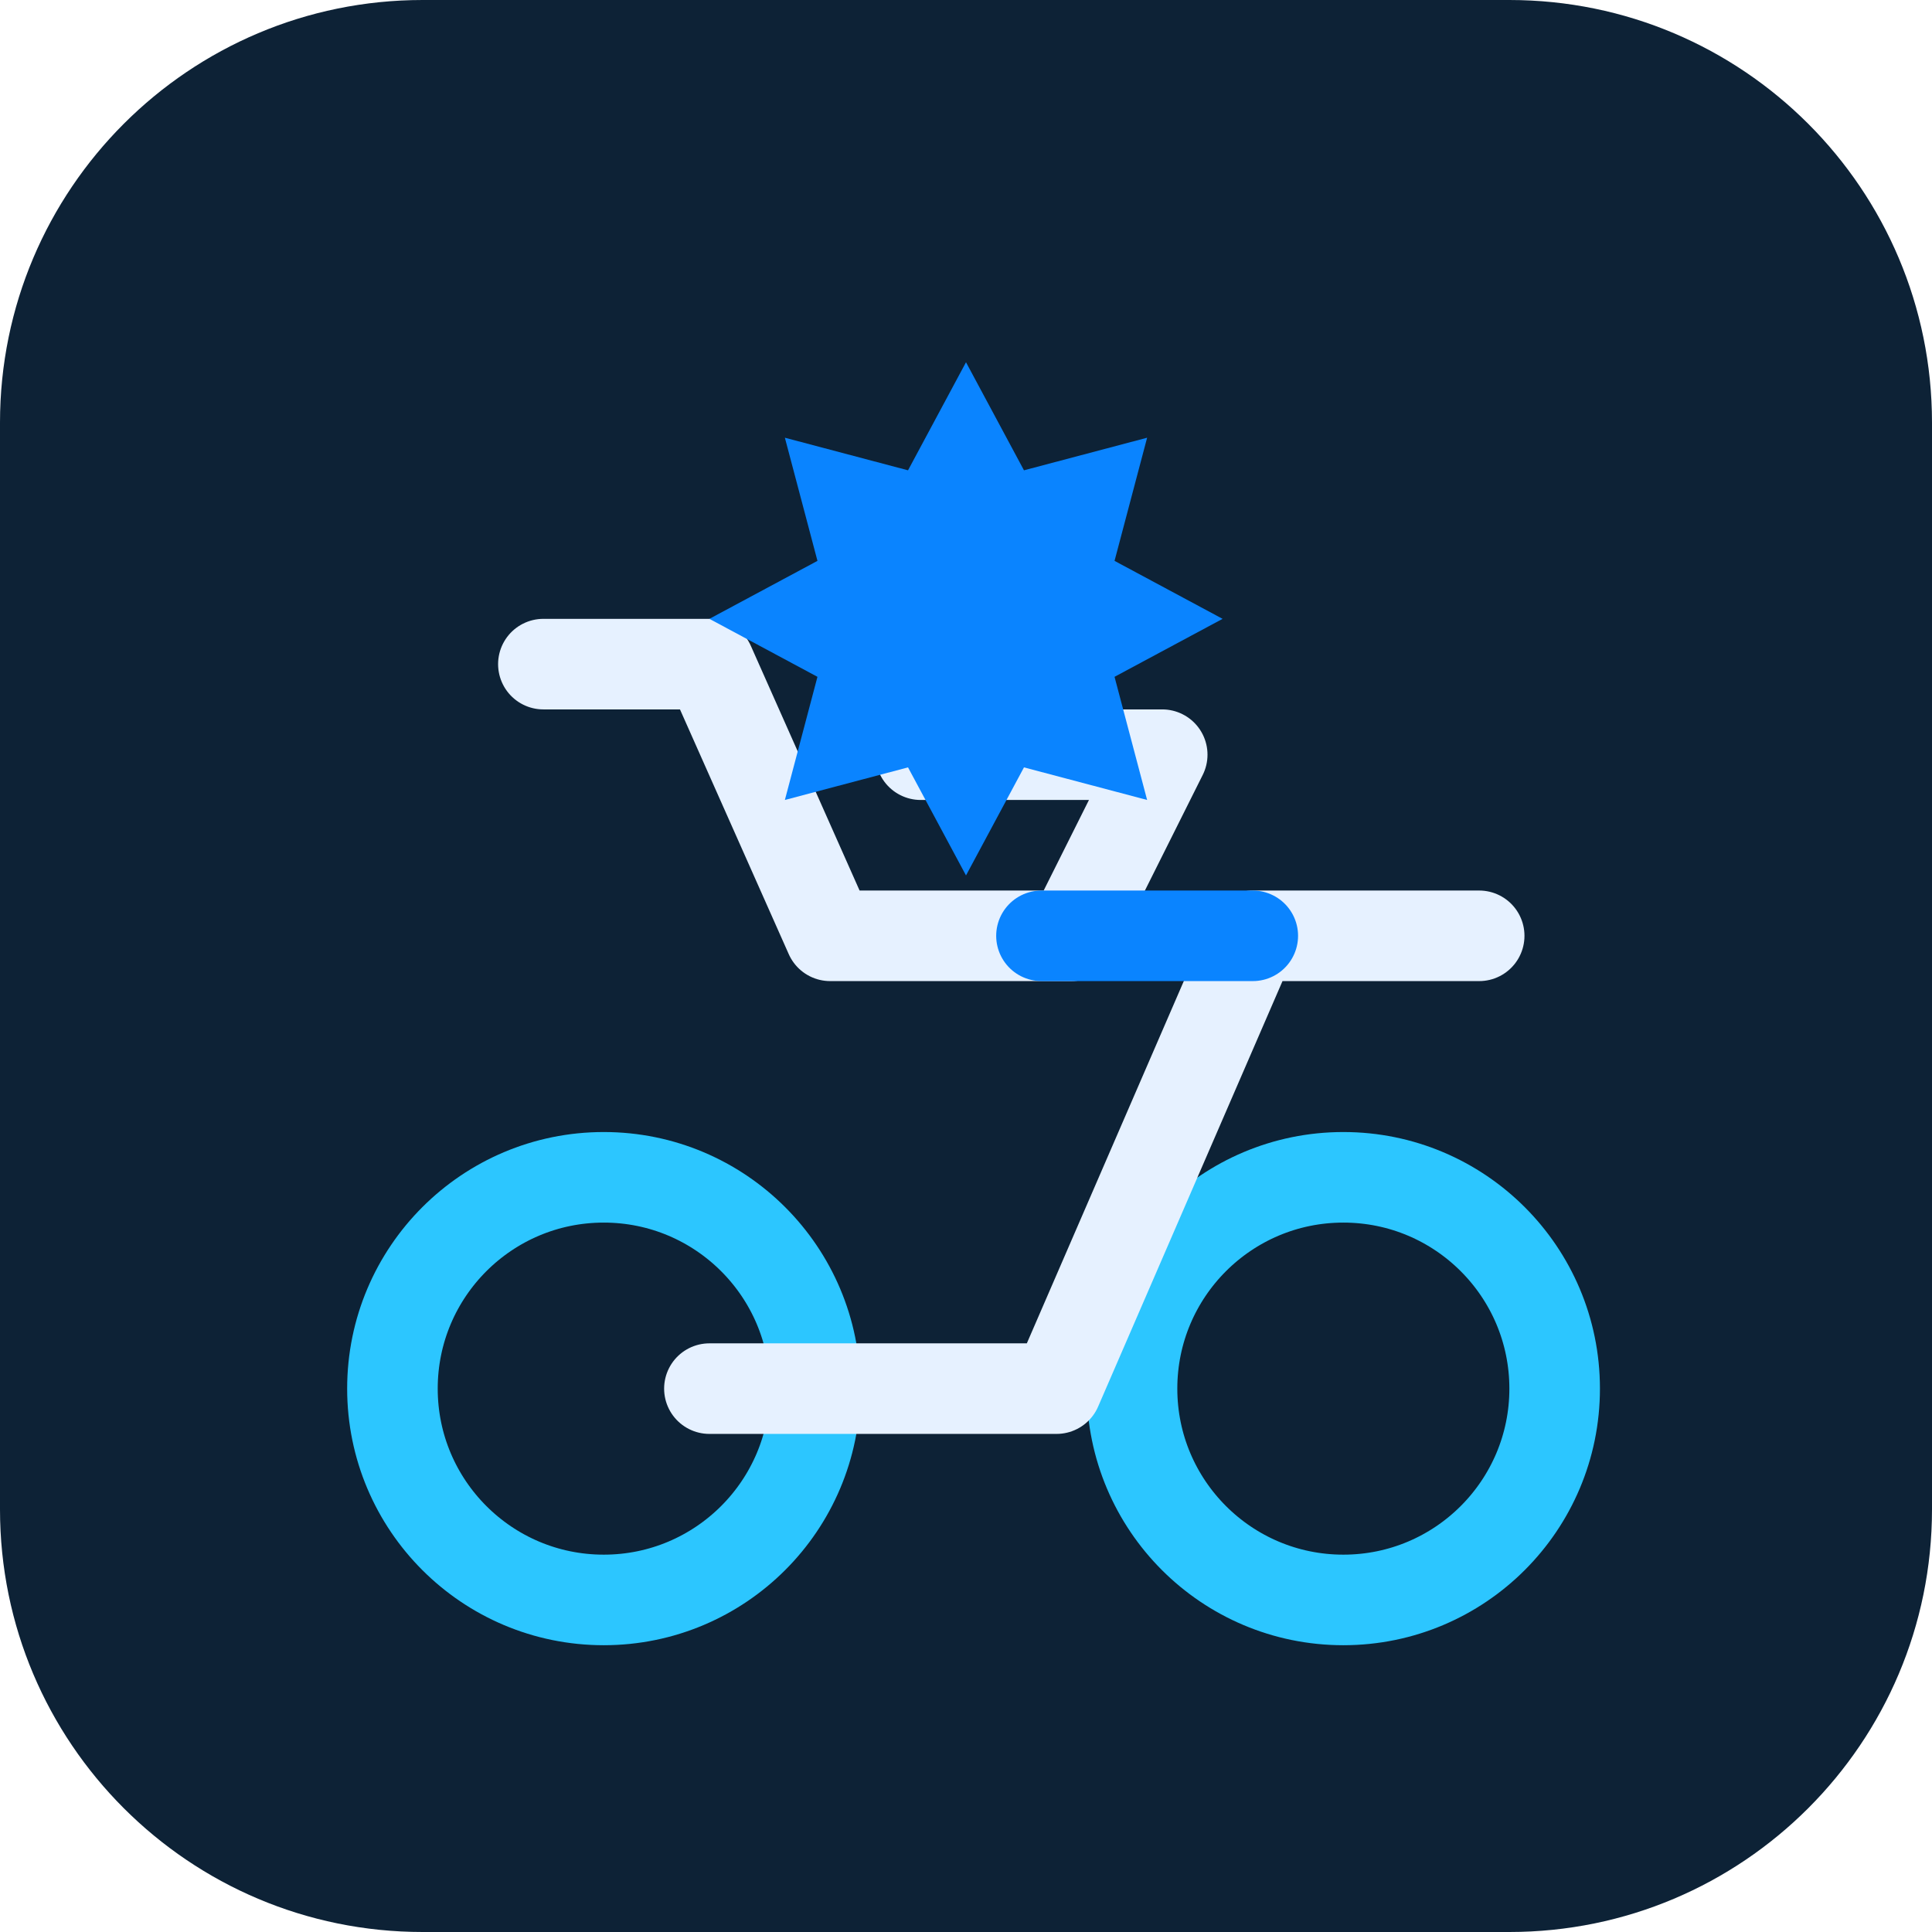
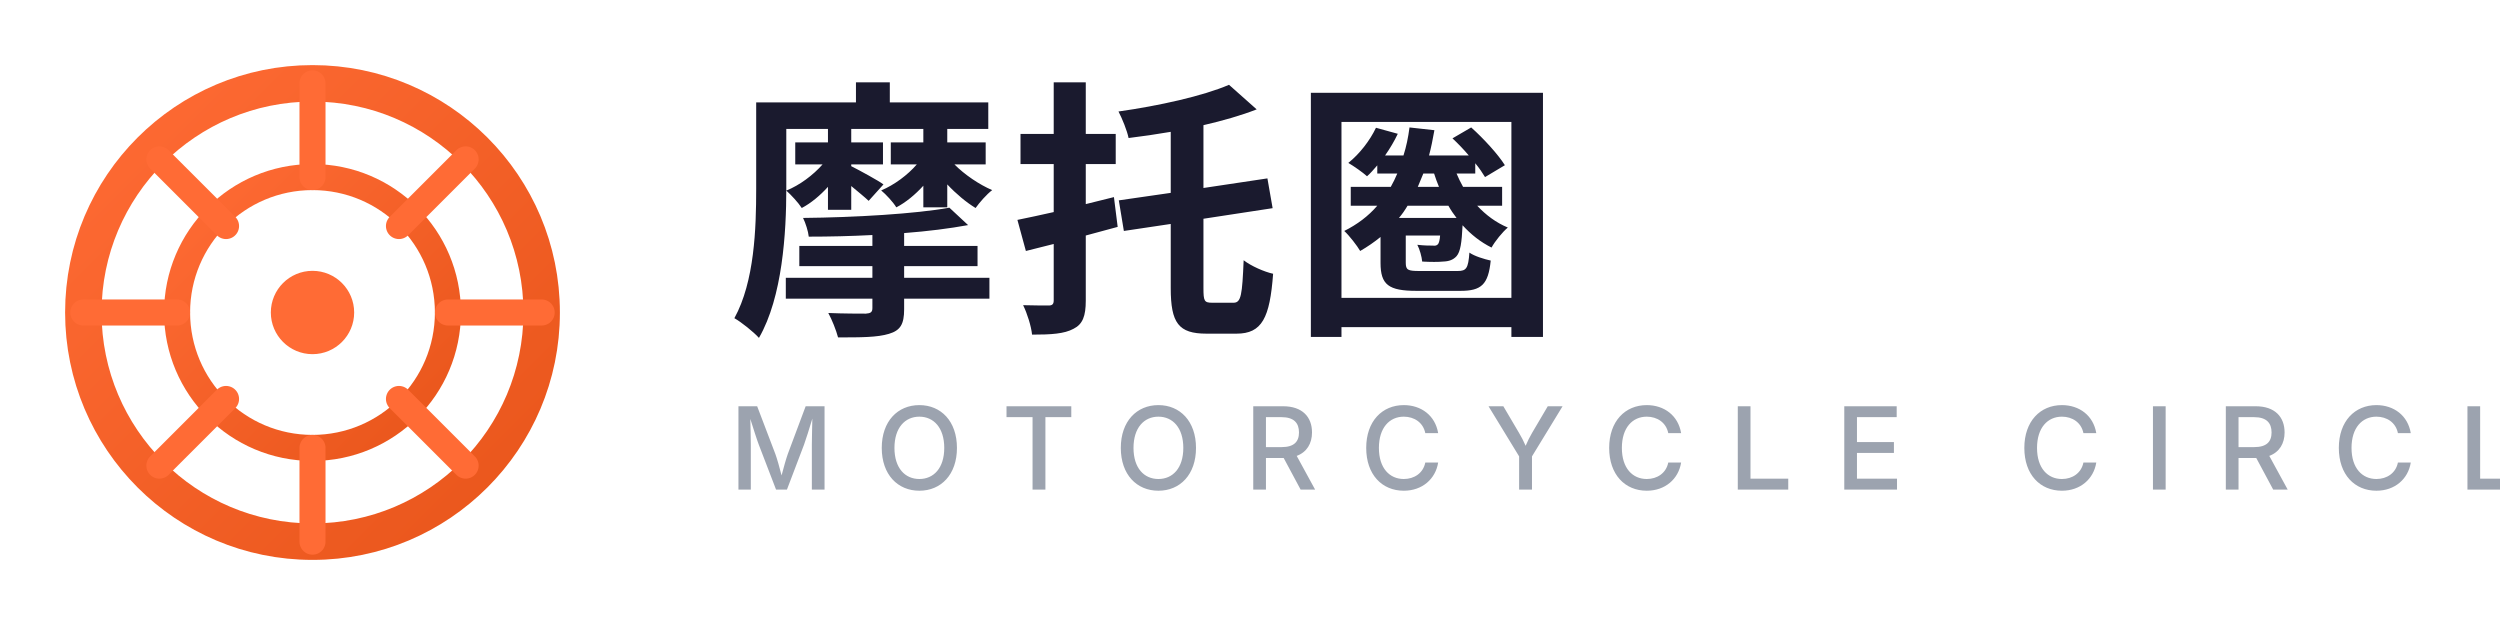
- <svg xmlns="http://www.w3.org/2000/svg" width="128" height="128" viewBox="0 0 128 128" fill="none">
-   <rect width="128" height="128" rx="28" fill="#0D2236" />
-   <path d="M40 78C32.268 78 26 84.268 26 92C26 99.732 32.268 106 40 106C47.732 106 54 99.732 54 92C54 84.268 47.732 78 40 78Z" stroke="#2CC6FF" stroke-width="6" />
-   <path d="M89 78C81.268 78 75 84.268 75 92C75 99.732 81.268 106 89 106C96.732 106 103 99.732 103 92C103 84.268 96.732 78 89 78Z" stroke="#2CC6FF" stroke-width="6" />
-   <path d="M47 92H70L83 62H98" stroke="#E6F1FF" stroke-width="6" stroke-linecap="round" stroke-linejoin="round" />
-   <path d="M61 50H77L71 62H55L47 44H36" stroke="#E6F1FF" stroke-width="6" stroke-linecap="round" stroke-linejoin="round" />
-   <path d="M83 62L69 62" stroke="#0A84FF" stroke-width="6" stroke-linecap="round" />
-   <path d="M64 24L67.841 31.159L76 29L73.841 37.159L81 41L73.841 44.841L76 53L67.841 50.841L64 58L60.159 50.841L52 53L54.159 44.841L47 41L54.159 37.159L52 29L60.159 31.159L64 24Z" fill="#0A84FF" />
+ <svg xmlns="http://www.w3.org/2000/svg" viewBox="0 0 240 60" width="240" height="60">
+   <defs>
+     <linearGradient id="markGrad" x1="0%" y1="0%" x2="100%" y2="100%">
+       <stop offset="0%" stop-color="#FF6B35" />
+       <stop offset="100%" stop-color="#E8551A" />
+     </linearGradient>
+   </defs>
+   <g transform="translate(6, 6)">
+     <circle cx="24" cy="24" r="22" fill="none" stroke="url(#markGrad)" stroke-width="3.5" />
+     <circle cx="24" cy="24" r="13" fill="none" stroke="url(#markGrad)" stroke-width="2.5" />
+     <circle cx="24" cy="24" r="4" fill="#FF6B35" />
+     <line x1="24" y1="11" x2="24" y2="2" stroke="#FF6B35" stroke-width="2.5" stroke-linecap="round" />
+     <line x1="24" y1="37" x2="24" y2="46" stroke="#FF6B35" stroke-width="2.5" stroke-linecap="round" />
+     <line x1="11" y1="24" x2="2" y2="24" stroke="#FF6B35" stroke-width="2.5" stroke-linecap="round" />
+     <line x1="37" y1="24" x2="46" y2="24" stroke="#FF6B35" stroke-width="2.5" stroke-linecap="round" />
+     <line x1="15.7" y1="15.7" x2="9.3" y2="9.3" stroke="#FF6B35" stroke-width="2.5" stroke-linecap="round" />
+     <line x1="32.3" y1="32.3" x2="38.7" y2="38.7" stroke="#FF6B35" stroke-width="2.5" stroke-linecap="round" />
+     <line x1="32.3" y1="15.7" x2="38.7" y2="9.3" stroke="#FF6B35" stroke-width="2.5" stroke-linecap="round" />
+     <line x1="15.7" y1="32.3" x2="9.3" y2="38.7" stroke="#FF6B35" stroke-width="2.5" stroke-linecap="round" />
+   </g>
+   <text x="70" y="30" font-family="'PingFang SC', 'SF Pro Display', 'Helvetica Neue', sans-serif" font-size="26" font-weight="700" fill="#1A1A2E" letter-spacing="1">摩托圈</text>
+   <text x="70" y="47" font-family="'PingFang SC', 'SF Pro Display', 'Helvetica Neue', sans-serif" font-size="11" font-weight="500" fill="#9CA3AF" letter-spacing="4">MOTORCYCLE CIRCLE</text>
</svg>
